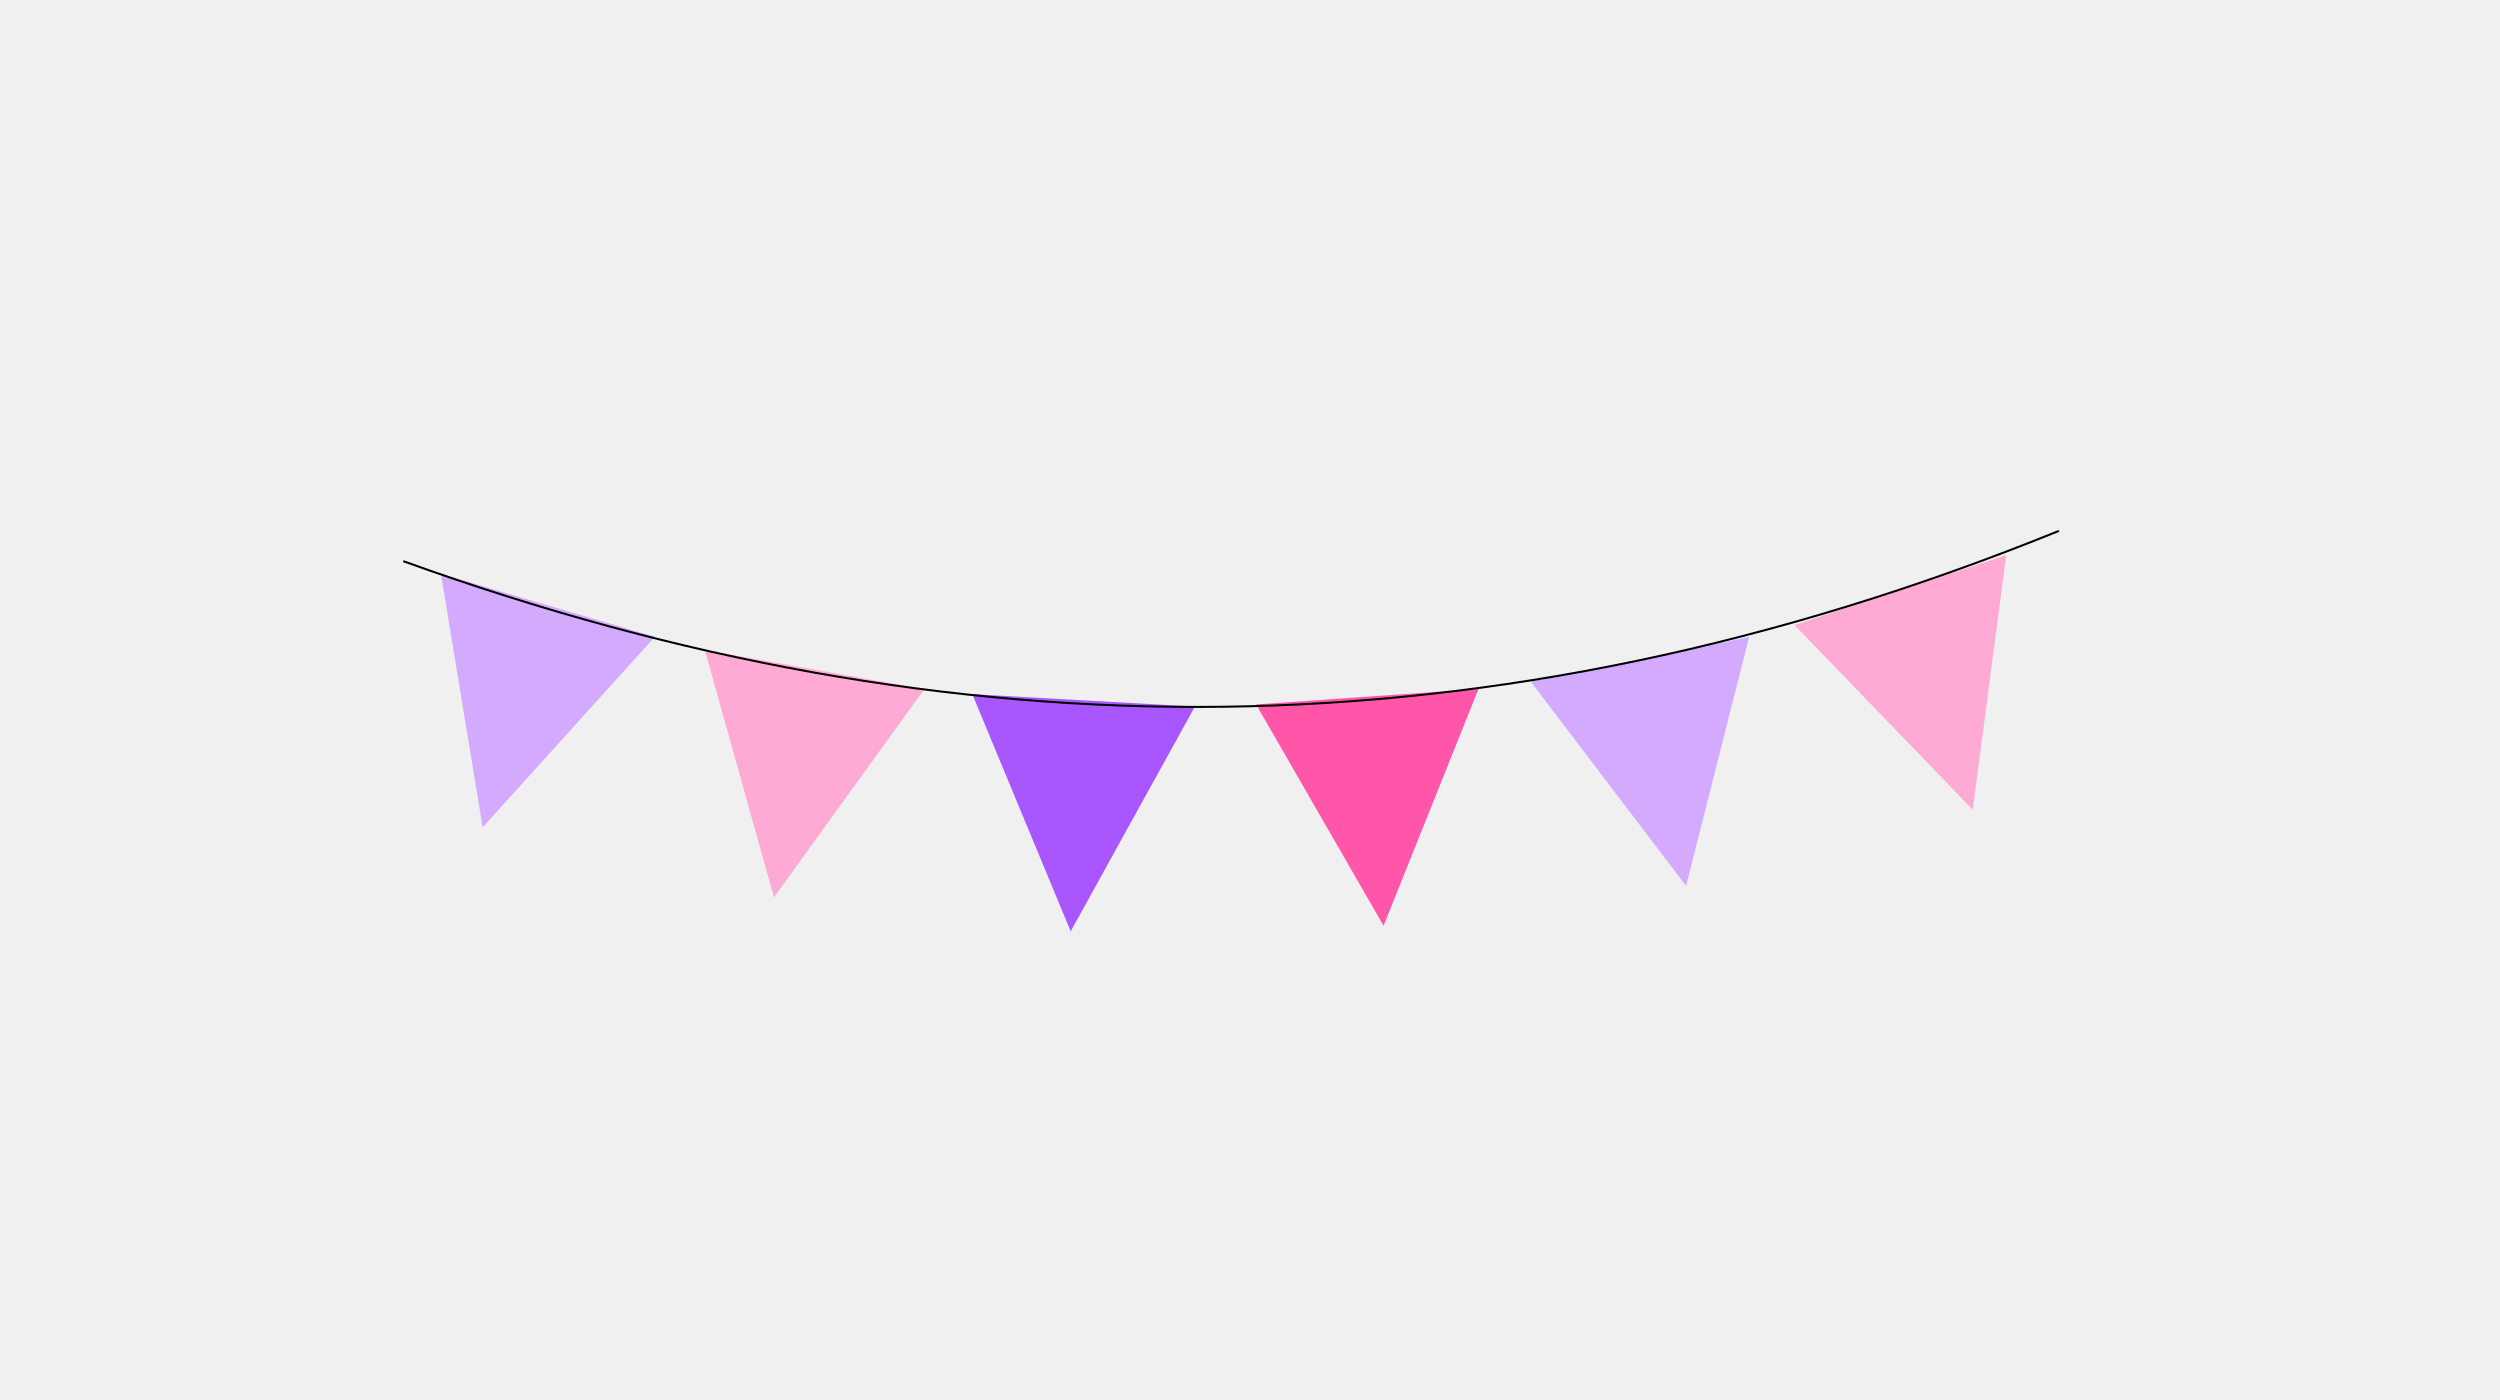
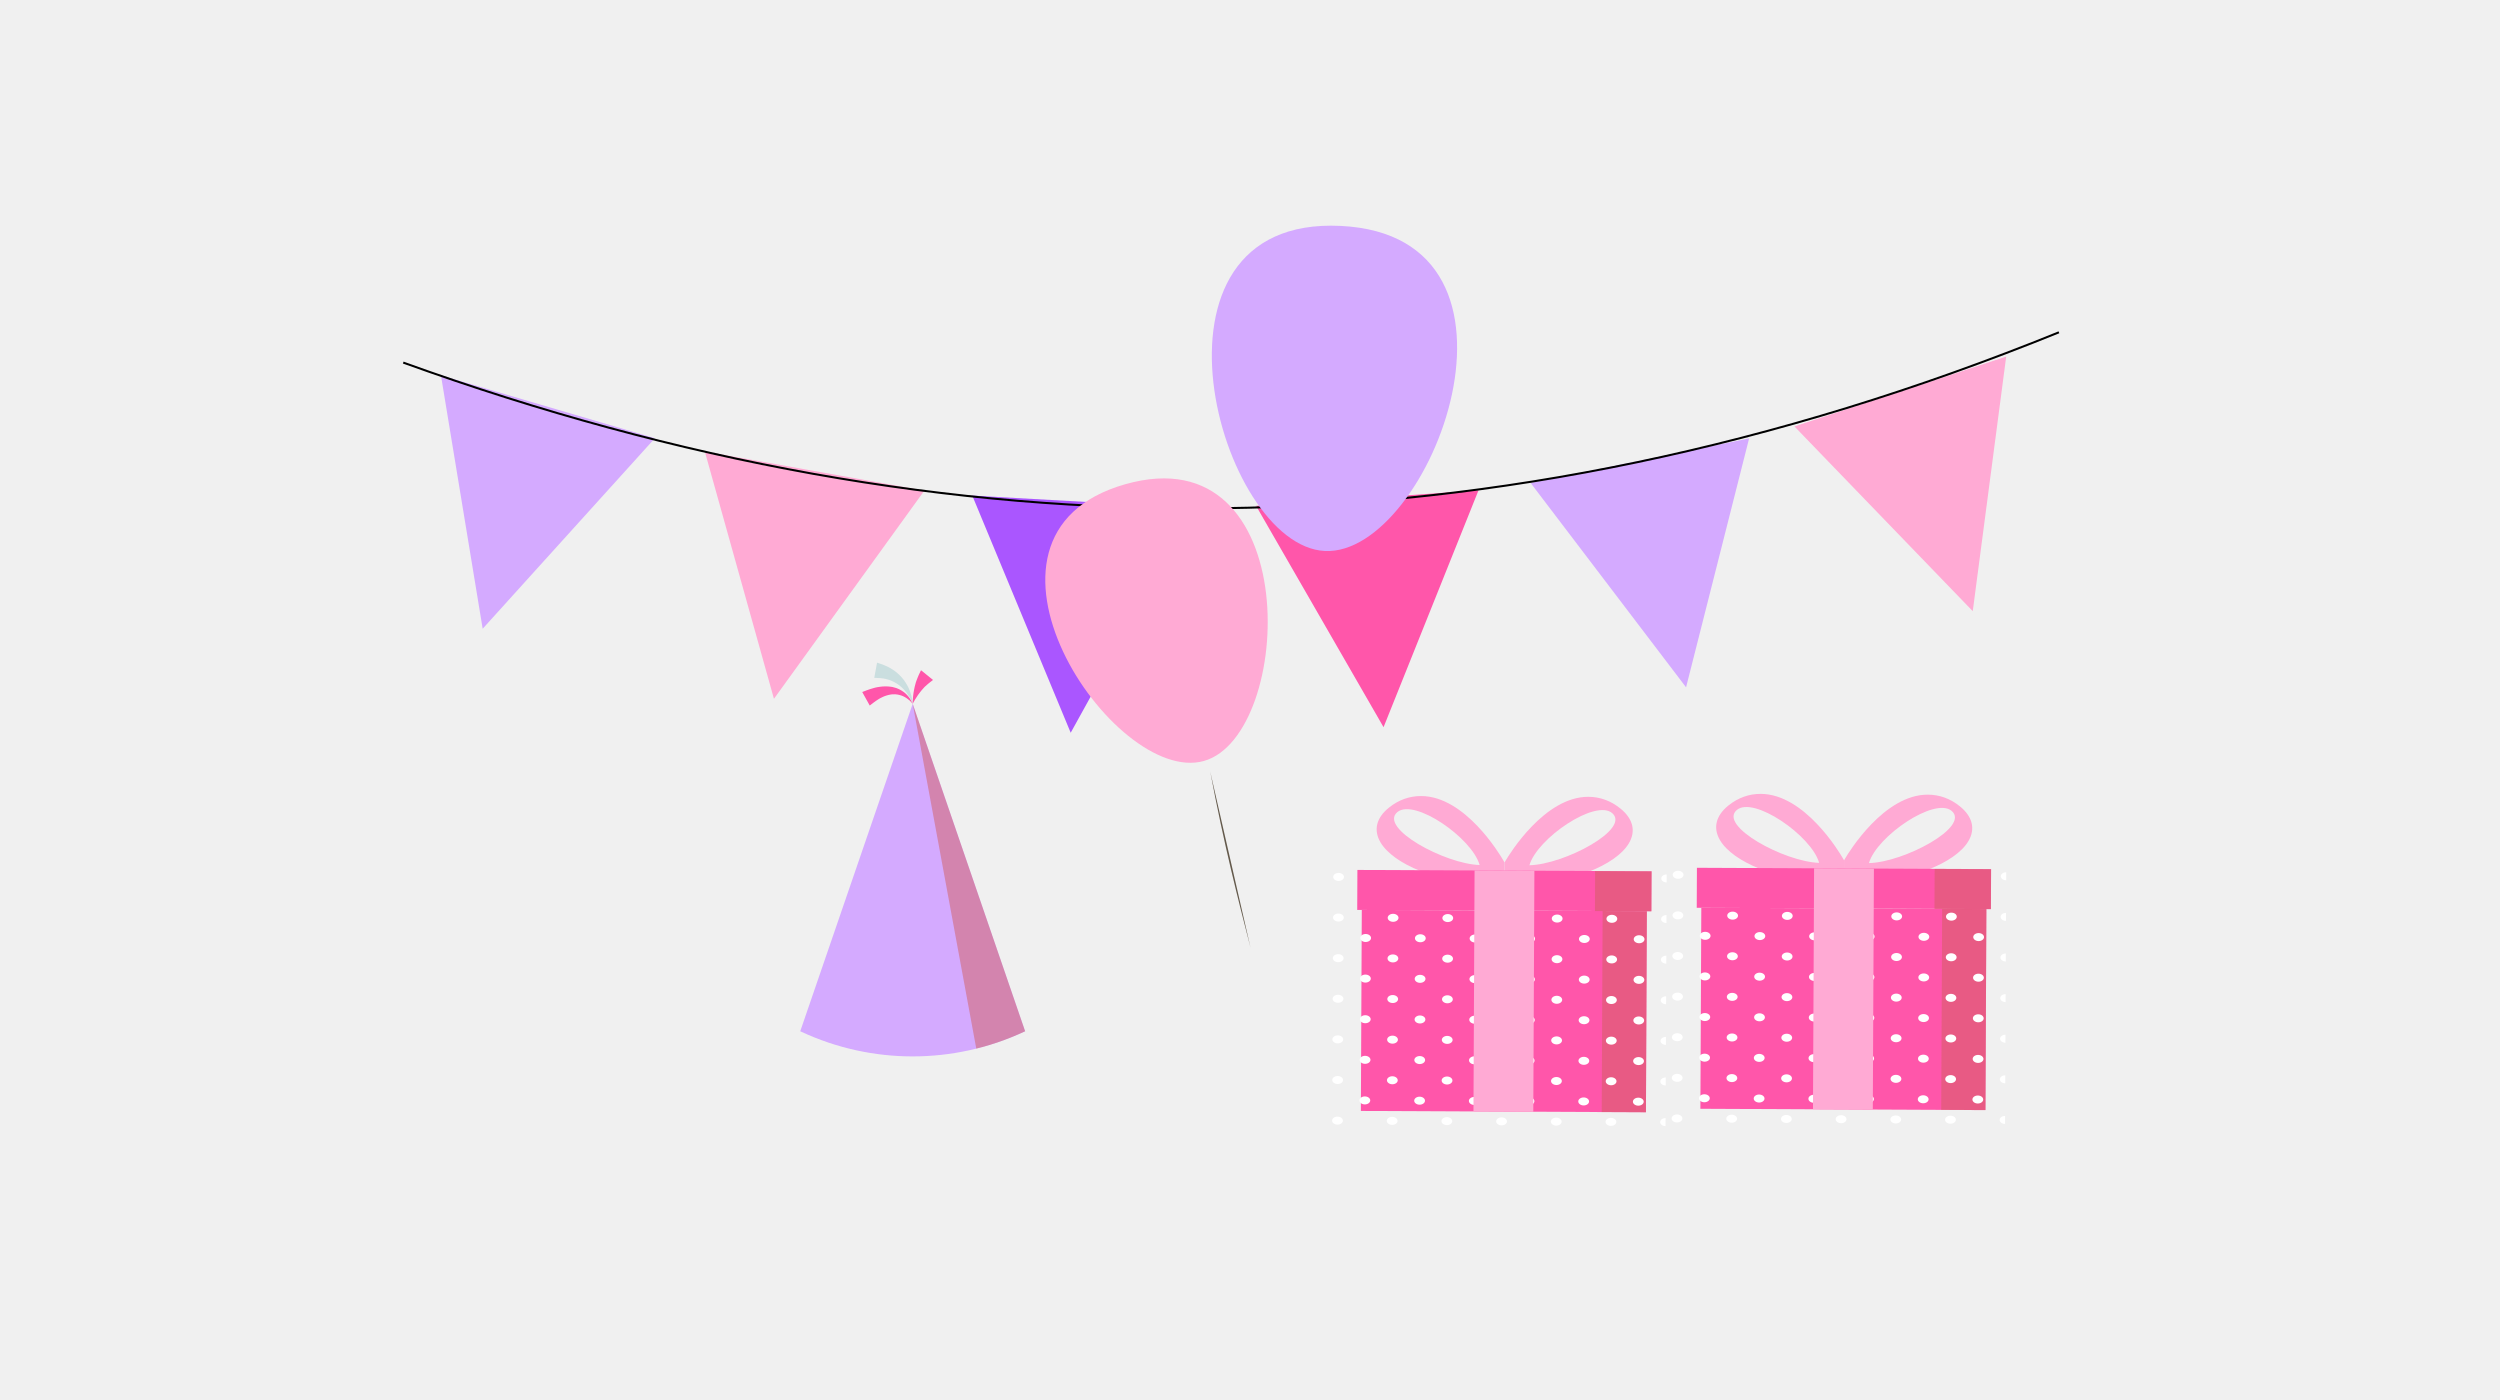
- <svg xmlns="http://www.w3.org/2000/svg" version="1.1" id="Layer_1" viewBox="0 0 768 430" enable-background="new 0 0 768 430" xml:space="preserve">
-   <g>
-     <path fill="#D4AAFF" d="M148.277,254.142l-12.82-77.834l65.725,19.32l-52.901,58.516l0,0L148.277,254.142z" />
+ <svg xmlns="http://www.w3.org/2000/svg" version="1.1" id="Layer_1" x="0px" y="0px" width="768px" height="430px" viewBox="0 0 768 430" enable-background="new 0 0 768 430" xml:space="preserve">
+   <g>
+     <path fill="#D4AAFF" d="M148.277,193.143l-12.82-77.834l65.725,19.32l-52.901,58.517l0,0L148.277,193.143z" />
  </g>
  <g transform="rotate(.74818 279.74 356.39)">
-     <path fill="#FFAAD4" d="M236.706,276.224l-22.229-75.688l67.589,11.15l-45.36,64.54L236.706,276.224z" />
-   </g>
-   <g>
-     <path fill="#AA56FF" d="M328.918,286.1l-30.237-72.858l68.396,3.819l-38.161,69.041L328.918,286.1z" />
-   </g>
-   <g>
-     <path fill="#FF56AA" d="M425.028,284.388L385.871,216.4l68.333-4.777l-29.177,72.77L425.028,284.388z" />
-   </g>
-   <g>
-     <path fill="#D4AAFF" d="M517.961,272.146l-47.756-62.785l67.124-13.683L517.961,272.146L517.961,272.146z" />
+     <path fill="#FFAAD4" d="M235.909,215.229l-22.229-75.688l67.589,11.15l-45.36,64.54L235.909,215.229z" />
+   </g>
+   <g>
+     <path fill="#AA56FF" d="M328.918,225.1l-30.237-72.857l68.396,3.818l-38.161,69.041L328.918,225.1z" />
+   </g>
+   <g>
+     <path fill="#FF56AA" d="M425.028,223.389L385.871,155.4l68.333-4.777l-29.177,72.77L425.028,223.389z" />
+   </g>
+   <g>
+     <path fill="#D4AAFF" d="M517.961,211.146l-47.756-62.786l67.124-13.683L517.961,211.146L517.961,211.146z" />
  </g>
  <g transform="rotate(-.40082 917.67 302.67)">
-     <path fill="#FFAAD4" d="M606.416,246.572l-54.385-57.138l65.205-21L606.416,246.572L606.416,246.572z" />
-   </g>
-   <path fill="none" stroke="#000000" stroke-width="0.629" d="M123.875,172.383c168.271,60.77,333.673,61.628,508.625-9.298" />
+     <path fill="#FFAAD4" d="M606.842,185.574l-54.385-57.138l65.205-21L606.842,185.574L606.842,185.574z" />
+   </g>
+   <path fill="none" stroke="#000000" stroke-width="0.629" d="M123.875,111.383c168.271,60.77,333.673,61.628,508.625-9.298" />
+   <path fill="#D4AAFF" d="M411.785,69.395c65.064,3.101,27.896,101.43-4.76,99.873C374.369,167.711,346.719,66.294,411.785,69.395z" />
+   <path fill="#63594B" d="M384.158,291.107c-3.812-14.783-8.132-31.537-12.391-54.121" />
+   <path fill="#FFAAD4" d="M345.642,148.766c55.374-15.786,52.022,77.074,24.229,84.997  C342.08,241.686,290.269,164.551,345.642,148.766z" />
+   <path fill="#D4AAFF" d="M314.919,316.804l-0.346,0.161c-21.683,10.085-46.711,10.085-68.393,0l-0.345-0.161l34.542-100.584" />
+   <path fill="none" d="M314.919,316.804l-0.346,0.161c-21.683,10.085-46.711,10.085-68.393,0l-0.345-0.161l34.542-100.584" />
+   <path opacity="0.5" fill="#D15E5E" d="M280.376,216.22l19.535,105.921c5-1.241,9.911-2.967,14.662-5.176l0.346-0.161" />
+   <path fill="#FF56AA" d="M264.875,212.587c0,0,0.241-0.093,0.664-0.254c0.21-0.08,0.467-0.179,0.761-0.291  c0.295-0.111,0.602-0.241,1.068-0.371c0.432-0.127,0.901-0.264,1.396-0.407c0.49-0.141,1.021-0.188,1.553-0.283  c0.523-0.11,1.109-0.103,1.68-0.122c0.564-0.047,1.166,0.062,1.739,0.121c0.287,0.017,0.574,0.108,0.856,0.18  c0.281,0.08,0.561,0.138,0.828,0.235c0.528,0.231,1.048,0.415,1.493,0.721c0.467,0.254,0.855,0.587,1.222,0.885  c0.18,0.153,0.333,0.328,0.49,0.481c0.159,0.152,0.299,0.311,0.421,0.474c0.262,0.308,0.467,0.613,0.642,0.884  c0.17,0.275,0.305,0.52,0.406,0.724c0.205,0.41,0.283,0.657,0.283,0.657s-0.146-0.215-0.452-0.541  c-0.151-0.163-0.345-0.354-0.573-0.557c-0.234-0.201-0.498-0.419-0.81-0.622c-0.147-0.11-0.31-0.211-0.488-0.302  c-0.176-0.092-0.345-0.2-0.535-0.284c-0.386-0.156-0.774-0.333-1.208-0.421c-0.412-0.14-0.873-0.149-1.307-0.21  c-0.222-0.014-0.453,0.012-0.674,0.014c-0.224,0.011-0.441-0.001-0.667,0.057c-0.447,0.096-0.876,0.126-1.301,0.301  c-0.422,0.147-0.827,0.248-1.212,0.466c-0.379,0.198-0.763,0.34-1.079,0.551c-0.312,0.202-0.608,0.394-0.88,0.569  c-0.252,0.144-0.547,0.382-0.797,0.572c-0.25,0.191-0.468,0.358-0.647,0.496c-0.359,0.274-0.564,0.433-0.564,0.433L264.875,212.587z  " />
+   <path fill="#CADEDF" d="M269.432,203.565c0,0,0.246,0.084,0.676,0.229c0.215,0.072,0.476,0.16,0.776,0.263  c0.268,0.075,0.728,0.286,1.146,0.463c0.423,0.197,0.916,0.37,1.334,0.649c0.433,0.271,0.904,0.51,1.342,0.845  c0.43,0.349,0.899,0.654,1.303,1.061c0.404,0.404,0.834,0.778,1.18,1.237l0.534,0.656c0.155,0.231,0.31,0.464,0.463,0.693  c0.319,0.444,0.544,0.938,0.792,1.384c0.211,0.469,0.422,0.912,0.574,1.351c0.158,0.437,0.295,0.847,0.392,1.235  c0.213,0.77,0.316,1.42,0.372,1.875c0.059,0.454,0.061,0.714,0.061,0.714s-0.076-0.248-0.258-0.661  c-0.178-0.412-0.456-0.992-0.858-1.636c-0.191-0.327-0.426-0.663-0.681-1.008c-0.249-0.348-0.552-0.686-0.85-1.031  c-0.333-0.321-0.636-0.679-1.015-0.969c-0.18-0.149-0.361-0.302-0.543-0.453l-0.587-0.397c-0.373-0.282-0.81-0.471-1.202-0.688  c-0.392-0.22-0.834-0.338-1.217-0.504c-0.393-0.151-0.81-0.217-1.174-0.323c-0.372-0.121-0.708-0.11-1.012-0.161  c-0.15-0.02-0.294-0.038-0.432-0.057c-0.071-0.009-0.125-0.021-0.204-0.026c-0.084-0.002-0.166-0.006-0.245-0.009  c-0.316-0.012-0.592-0.022-0.819-0.031c-0.454-0.018-0.713-0.026-0.713-0.026L269.432,203.565z" />
+   <path fill="#FF56AA" d="M286.625,208.882c0,0-0.506,0.391-1.265,0.979c-0.211,0.154-0.346,0.288-0.516,0.441  c-0.172,0.154-0.354,0.317-0.542,0.486c-0.097,0.088-0.195,0.178-0.295,0.269c-0.095,0.106-0.191,0.215-0.289,0.324  c-0.197,0.222-0.397,0.447-0.597,0.673c-0.211,0.224-0.377,0.477-0.565,0.714c-0.183,0.244-0.363,0.484-0.537,0.718  c-0.314,0.483-0.642,0.936-0.871,1.346c-0.246,0.404-0.442,0.75-0.569,0.997c-0.134,0.246-0.201,0.392-0.201,0.392  s-0.006-0.16,0.003-0.441c0.002-0.281,0.021-0.685,0.058-1.17c0.021-0.491,0.111-1.048,0.178-1.668  c0.053-0.305,0.109-0.62,0.165-0.94c0.064-0.32,0.105-0.658,0.2-0.979c0.086-0.327,0.171-0.655,0.255-0.978  c0.044-0.164,0.087-0.326,0.13-0.486c0.06-0.163,0.119-0.325,0.178-0.483c0.125-0.324,0.245-0.638,0.36-0.935  c0.118-0.298,0.238-0.604,0.339-0.799c0.412-0.868,0.688-1.447,0.688-1.447L286.625,208.882z" />
+   <g>
+     <g>
+       <path fill="#FFAAD4" d="M455.541,271.277L455.541,271.277c-13.357-0.061-27.479-5.689-31.478-12.545    c-2.193-3.761-1.246-7.548,2.672-10.669c2.952-2.351,6.279-3.537,9.883-3.52c13.445,0.061,24.1,17.852,25.271,19.88l0.304,0.528    l-0.026,5.984l-3.349,0.235C457.755,271.248,456.651,271.282,455.541,271.277z M429.254,249.489    c-5.757,4.846,14.557,15.915,25.29,16.245C452.21,257.421,434.445,245.12,429.254,249.489z" />
+     </g>
+     <g>
+       <path fill="#FFAAD4" d="M465.512,271.203l-3.346-0.267l0.026-5.984l0.309-0.525c1.189-2.018,12.007-19.71,25.453-19.647    c3.604,0.016,6.918,1.231,9.851,3.609c3.888,3.157,4.801,6.954,2.575,10.692c-4.062,6.82-18.235,12.318-31.595,12.258l0,0    C467.675,271.332,466.573,271.287,465.512,271.203z M469.836,265.805c10.734-0.232,31.147-11.114,25.436-16.013    C490.123,245.376,472.244,257.513,469.836,265.805z" />
+     </g>
+   </g>
+   <rect x="418.198" y="279.72" transform="matrix(1 0.0046 -0.0046 1 1.4319 -2.1192)" fill="#FF56AA" width="87.574" height="61.758" />
+   <rect x="492.179" y="279.89" transform="matrix(1 0.0046 -0.0046 1 1.4343 -2.2912)" opacity="0.5" fill="#D15E5E" width="13.592" height="61.757" />
+   <ellipse transform="matrix(0.0052 -1 1 0.0052 224.9224 778.1966)" fill="#FFFFFF" cx="503.573" cy="276.055" rx="1.23" ry="1.658" />
+   <path fill="#FFFFFF" d="M512.006,268.626c-0.915-0.003-1.659,0.544-1.662,1.223c-0.003,0.68,0.737,1.234,1.652,1.237" />
+   <ellipse transform="matrix(0.0044 -1 1 0.0044 212.7874 790.7802)" fill="#FFFFFF" cx="503.514" cy="288.531" rx="1.23" ry="1.655" />
+   <path fill="#FFFFFF" d="M511.949,281.102c-0.915-0.005-1.658,0.544-1.661,1.224c-0.003,0.678,0.734,1.231,1.649,1.236" />
+   <ellipse transform="matrix(0.0044 -1 1 0.0044 200.2563 803.1466)" fill="#FFFFFF" cx="503.458" cy="301.007" rx="1.231" ry="1.658" />
+   <path fill="#FFFFFF" d="M511.894,293.577c-0.915-0.005-1.66,0.544-1.663,1.224s0.735,1.231,1.65,1.236" />
+   <ellipse transform="matrix(0.0052 -1 1 0.0052 187.3252 815.2583)" fill="#FFFFFF" cx="503.401" cy="313.482" rx="1.23" ry="1.657" />
+   <path fill="#FFFFFF" d="M511.834,306.054c-0.915-0.004-1.658,0.543-1.66,1.223c-0.005,0.678,0.736,1.232,1.649,1.236" />
+   <ellipse transform="matrix(0.0044 -1 1 0.0044 175.1899 827.8716)" fill="#FFFFFF" cx="503.342" cy="325.958" rx="1.23" ry="1.655" />
+   <path fill="#FFFFFF" d="M511.776,318.528c-0.913-0.004-1.657,0.544-1.661,1.222c-0.002,0.68,0.737,1.234,1.652,1.239" />
+   <path fill="#FFFFFF" d="M511.664,343.479c-0.915-0.003-1.66,0.544-1.661,1.224c-0.005,0.68,0.734,1.233,1.648,1.236" />
+   <ellipse fill="#FFFFFF" cx="503.286" cy="338.434" rx="1.657" ry="1.23" />
+   <path fill="#FFFFFF" d="M511.721,331.003c-0.915-0.003-1.659,0.545-1.662,1.223c-0.003,0.68,0.736,1.234,1.649,1.239" />
+   <ellipse transform="matrix(0.0052 -1 1 0.0052 208.2836 761.3193)" fill="#FFFFFF" cx="486.771" cy="275.979" rx="1.23" ry="1.656" />
+   <ellipse fill="#FFFFFF" cx="495.2" cy="269.78" rx="1.657" ry="1.23" />
+   <ellipse fill="#FFFFFF" cx="486.713" cy="288.455" rx="1.656" ry="1.23" />
+   <ellipse transform="matrix(0.0052 -1 1 0.0052 210.3352 775.9342)" fill="#FFFFFF" cx="495.142" cy="282.255" rx="1.23" ry="1.657" />
+   <ellipse transform="matrix(0.0044 -1 1 0.0044 183.6043 786.2682)" fill="#FFFFFF" cx="486.657" cy="300.93" rx="1.23" ry="1.658" />
+   <ellipse transform="matrix(0.0048 -1 1 0.0048 197.9998 788.4072)" fill="#FFFFFF" cx="495.086" cy="294.731" rx="1.23" ry="1.657" />
+   <ellipse transform="matrix(0.0048 -1 1 0.0048 170.8793 798.5068)" fill="#FFFFFF" cx="486.6" cy="313.406" rx="1.23" ry="1.657" />
+   <ellipse fill="#FFFFFF" cx="495.028" cy="307.206" rx="1.655" ry="1.23" />
+   <ellipse transform="matrix(0.0044 -1 1 0.0044 158.5386 810.9951)" fill="#FFFFFF" cx="486.542" cy="325.881" rx="1.23" ry="1.655" />
+   <ellipse transform="matrix(0.0044 -1 1 0.0044 173.129 813.2515)" fill="#FFFFFF" cx="494.971" cy="319.682" rx="1.229" ry="1.658" />
+   <ellipse transform="matrix(0.0052 -1 1 0.0052 147.6754 837.7041)" fill="#FFFFFF" cx="494.857" cy="344.632" rx="1.23" ry="1.656" />
+   <ellipse transform="matrix(0.0044 -1 1 0.0044 146.0064 823.3585)" fill="#FFFFFF" cx="486.485" cy="338.356" rx="1.23" ry="1.658" />
+   <ellipse transform="matrix(0.0044 -1 1 0.0044 160.5988 825.6151)" fill="#FFFFFF" cx="494.914" cy="332.157" rx="1.23" ry="1.656" />
+   <ellipse transform="matrix(0.0048 -1 1 0.0048 191.8331 744.551)" fill="#FFFFFF" cx="469.97" cy="275.901" rx="1.23" ry="1.657" />
+   <ellipse fill="#FFFFFF" cx="478.398" cy="269.703" rx="1.657" ry="1.229" />
+   <ellipse fill="#FFFFFF" cx="469.912" cy="288.378" rx="1.655" ry="1.23" />
+   <ellipse transform="matrix(0.0048 -1 1 0.0048 193.8881 759.1684)" fill="#FFFFFF" cx="478.341" cy="282.177" rx="1.23" ry="1.657" />
+   <ellipse fill="#FFFFFF" cx="469.856" cy="300.853" rx="1.657" ry="1.229" />
+   <ellipse transform="matrix(0.0052 -1 1 0.0052 181.1674 771.4105)" fill="#FFFFFF" cx="478.285" cy="294.653" rx="1.23" ry="1.657" />
+   <ellipse transform="matrix(0.0052 -1 1 0.0052 154.0475 781.5024)" fill="#FFFFFF" cx="469.798" cy="313.329" rx="1.229" ry="1.657" />
+   <ellipse transform="matrix(0.0044 -1 1 0.0044 169.011 784.0088)" fill="#FFFFFF" cx="478.226" cy="307.129" rx="1.23" ry="1.655" />
+   <ellipse transform="matrix(0.0044 -1 1 0.0044 141.8871 794.1157)" fill="#FFFFFF" cx="469.74" cy="325.804" rx="1.23" ry="1.655" />
+   <ellipse transform="matrix(0.0044 -1 1 0.0044 156.4804 796.3752)" fill="#FFFFFF" cx="478.17" cy="319.605" rx="1.23" ry="1.658" />
+   <ellipse transform="matrix(0.0048 -1 1 0.0048 131.2261 820.965)" fill="#FFFFFF" cx="478.056" cy="344.556" rx="1.23" ry="1.655" />
+   <ellipse transform="matrix(0.0044 -1 1 0.0044 129.3565 806.4822)" fill="#FFFFFF" cx="469.684" cy="338.28" rx="1.23" ry="1.657" />
+   <ellipse transform="matrix(0.0048 -1 1 0.0048 143.7589 808.6064)" fill="#FFFFFF" cx="478.113" cy="332.081" rx="1.23" ry="1.657" />
+   <ellipse transform="matrix(0.0052 -1 1 0.0052 175.0087 727.5637)" fill="#FFFFFF" cx="453.168" cy="275.825" rx="1.23" ry="1.656" />
+   <ellipse transform="matrix(0.0044 -1 1 0.0044 189.9595 730.0419)" fill="#FFFFFF" cx="461.598" cy="269.625" rx="1.23" ry="1.658" />
+   <ellipse transform="matrix(0.0044 -1 1 0.0044 162.8356 740.1488)" fill="#FFFFFF" cx="453.112" cy="288.3" rx="1.23" ry="1.657" />
+   <ellipse transform="matrix(0.0044 -1 1 0.0044 177.4267 742.4053)" fill="#FFFFFF" cx="461.541" cy="282.101" rx="1.23" ry="1.657" />
+   <ellipse transform="matrix(0.0044 -1 1 0.0044 150.3031 752.5133)" fill="#FFFFFF" cx="453.054" cy="300.776" rx="1.23" ry="1.657" />
+   <ellipse transform="matrix(0.0048 -1 1 0.0048 164.7117 754.6516)" fill="#FFFFFF" cx="461.483" cy="294.577" rx="1.23" ry="1.657" />
+   <ellipse transform="matrix(0.0048 -1 1 0.0048 137.5912 764.7512)" fill="#FFFFFF" cx="452.997" cy="313.251" rx="1.23" ry="1.657" />
+   <ellipse transform="matrix(0.0044 -1 1 0.0044 152.363 767.1323)" fill="#FFFFFF" cx="461.426" cy="307.051" rx="1.23" ry="1.656" />
+   <ellipse fill="#FFFFFF" cx="452.939" cy="325.727" rx="1.655" ry="1.23" />
+   <ellipse transform="matrix(0.0044 -1 1 0.0044 139.8307 779.4979)" fill="#FFFFFF" cx="461.369" cy="319.528" rx="1.231" ry="1.656" />
+   <ellipse transform="matrix(0.0056 -1 1 0.0056 114.2187 803.8113)" fill="#FFFFFF" cx="461.255" cy="344.478" rx="1.23" ry="1.656" />
+   <ellipse transform="matrix(0.0044 -1 1 0.0044 112.705 789.6027)" fill="#FFFFFF" cx="452.882" cy="338.202" rx="1.23" ry="1.656" />
+   <ellipse transform="matrix(0.0044 -1 1 0.0044 127.2979 791.8615)" fill="#FFFFFF" cx="461.311" cy="332.003" rx="1.231" ry="1.656" />
+   <ellipse transform="matrix(0.0052 -1 1 0.0052 158.3701 710.6852)" fill="#FFFFFF" cx="436.368" cy="275.748" rx="1.229" ry="1.656" />
+   <ellipse transform="matrix(0.0044 -1 1 0.0044 173.3073 713.1644)" fill="#FFFFFF" cx="444.796" cy="269.549" rx="1.23" ry="1.658" />
+   <ellipse transform="matrix(0.0044 -1 1 0.0044 146.1834 723.2714)" fill="#FFFFFF" cx="436.31" cy="288.224" rx="1.23" ry="1.656" />
+   <ellipse transform="matrix(0.0044 -1 1 0.0044 160.7742 725.5269)" fill="#FFFFFF" cx="444.739" cy="282.024" rx="1.23" ry="1.656" />
+   <ellipse fill="#FFFFFF" cx="436.253" cy="300.7" rx="1.657" ry="1.23" />
+   <ellipse transform="matrix(0.0052 -1 1 0.0052 147.893 737.656)" fill="#FFFFFF" cx="444.682" cy="294.499" rx="1.23" ry="1.657" />
+   <ellipse transform="matrix(0.0052 -1 1 0.0052 120.7759 747.7483)" fill="#FFFFFF" cx="436.196" cy="313.174" rx="1.23" ry="1.657" />
+   <ellipse transform="matrix(0.0044 -1 1 0.0044 135.7117 750.2559)" fill="#FFFFFF" cx="444.625" cy="306.975" rx="1.23" ry="1.657" />
+   <ellipse fill="#FFFFFF" cx="436.138" cy="325.649" rx="1.656" ry="1.23" />
+   <ellipse transform="matrix(0.0044 -1 1 0.0044 123.1789 762.6193)" fill="#FFFFFF" cx="444.568" cy="319.451" rx="1.23" ry="1.657" />
+   <ellipse transform="matrix(0.0044 -1 1 0.0044 98.1142 787.3473)" fill="#FFFFFF" cx="444.454" cy="344.402" rx="1.23" ry="1.656" />
+   <ellipse transform="matrix(0.0044 -1 1 0.0044 96.055 772.7263)" fill="#FFFFFF" cx="436.082" cy="338.125" rx="1.23" ry="1.657" />
+   <ellipse transform="matrix(0.0048 -1 1 0.0048 110.4707 774.8507)" fill="#FFFFFF" cx="444.511" cy="331.926" rx="1.23" ry="1.657" />
+   <ellipse transform="matrix(0.0044 -1 1 0.0044 142.0669 694.0295)" fill="#FFFFFF" cx="419.567" cy="275.67" rx="1.23" ry="1.657" />
+   <ellipse transform="matrix(0.0044 -1 1 0.0044 156.658 696.286)" fill="#FFFFFF" cx="427.996" cy="269.471" rx="1.23" ry="1.658" />
+   <ellipse transform="matrix(0.0048 -1 1 0.0048 139.8435 679.3014)" fill="#FFFFFF" cx="411.194" cy="269.395" rx="1.23" ry="1.656" />
+   <ellipse transform="matrix(0.0044 -1 1 0.0044 129.5341 706.393)" fill="#FFFFFF" cx="419.509" cy="288.146" rx="1.23" ry="1.655" />
+   <ellipse transform="matrix(0.0052 -1 1 0.0052 143.7874 708.425)" fill="#FFFFFF" cx="427.939" cy="281.947" rx="1.23" ry="1.658" />
+   <ellipse transform="matrix(0.0052 -1 1 0.0052 127.1482 691.5466)" fill="#FFFFFF" cx="411.137" cy="281.87" rx="1.23" ry="1.657" />
+   <ellipse fill="#FFFFFF" cx="419.452" cy="300.622" rx="1.657" ry="1.23" />
+   <ellipse transform="matrix(0.0052 -1 1 0.0052 131.2544 720.7775)" fill="#FFFFFF" cx="427.881" cy="294.422" rx="1.23" ry="1.656" />
+   <ellipse transform="matrix(0.0052 -1 1 0.0052 114.6165 703.8992)" fill="#FFFFFF" cx="411.08" cy="294.345" rx="1.23" ry="1.656" />
+   <ellipse transform="matrix(0.0052 -1 1 0.0052 104.1376 730.8708)" fill="#FFFFFF" cx="419.395" cy="313.097" rx="1.23" ry="1.656" />
+   <ellipse transform="matrix(0.0044 -1 1 0.0044 119.059 733.3763)" fill="#FFFFFF" cx="427.824" cy="306.898" rx="1.229" ry="1.656" />
+   <ellipse transform="matrix(0.0044 -1 1 0.0044 102.4102 716.5)" fill="#FFFFFF" cx="411.023" cy="306.821" rx="1.23" ry="1.657" />
+   <ellipse transform="matrix(0.0044 -1 1 0.0044 91.9366 743.4844)" fill="#FFFFFF" cx="419.337" cy="325.573" rx="1.23" ry="1.656" />
+   <ellipse transform="matrix(0.0044 -1 1 0.0044 106.5267 745.7419)" fill="#FFFFFF" cx="427.766" cy="319.375" rx="1.23" ry="1.656" />
+   <ellipse fill="#FFFFFF" cx="410.966" cy="319.296" rx="1.657" ry="1.23" />
+   <ellipse transform="matrix(0.0048 -1 1 0.0048 81.2937 770.3315)" fill="#FFFFFF" cx="427.653" cy="344.325" rx="1.229" ry="1.657" />
+   <ellipse transform="matrix(0.0052 -1 1 0.0052 64.4888 753.3176)" fill="#FFFFFF" cx="410.852" cy="344.248" rx="1.23" ry="1.657" />
+   <ellipse fill="#FFFFFF" cx="419.281" cy="338.048" rx="1.657" ry="1.229" />
+   <ellipse transform="matrix(0.0052 -1 1 0.0052 93.6557 757.839)" fill="#FFFFFF" cx="427.709" cy="331.849" rx="1.229" ry="1.657" />
+   <ellipse transform="matrix(0.0048 -1 1 0.0048 77.1828 741.0962)" fill="#FFFFFF" cx="410.908" cy="331.772" rx="1.23" ry="1.655" />
+   <rect x="418.198" y="279.72" transform="matrix(1 0.0046 -0.0046 1 1.4319 -2.1192)" fill="none" width="87.574" height="61.758" />
+   <rect x="416.969" y="267.436" transform="matrix(1 0.0046 -0.0046 1 1.2554 -2.1096)" fill="#FF56AA" width="90.37" height="12.283" />
+   <rect x="490.002" y="267.603" transform="matrix(1 0.0045 -0.0045 1 1.2231 -2.2165)" opacity="0.5" fill="#D15E5E" width="17.336" height="12.284" />
+   <rect x="452.822" y="267.436" transform="matrix(1 0.0046 -0.0046 1 1.396 -2.1079)" fill="#FFAAD4" width="18.38" height="74.042" />
+   <g>
+     <g>
+       <path fill="#FFAAD4" d="M559.84,270.613L559.84,270.613c-13.357-0.061-27.479-5.689-31.478-12.545    c-2.193-3.761-1.246-7.548,2.672-10.669c2.952-2.351,6.279-3.537,9.883-3.52c13.445,0.061,24.1,17.852,25.271,19.88l0.304,0.528    l-0.026,5.984l-3.349,0.235C562.054,270.584,560.95,270.618,559.84,270.613z M533.553,248.825    c-5.757,4.846,14.557,15.915,25.29,16.245C556.509,256.757,538.744,244.456,533.553,248.825z" />
+     </g>
+     <g>
+       <path fill="#FFAAD4" d="M569.811,270.539l-3.346-0.267l0.026-5.984l0.309-0.525c1.189-2.018,12.007-19.71,25.453-19.647    c3.604,0.016,6.918,1.231,9.851,3.609c3.888,3.157,4.801,6.954,2.575,10.692c-4.062,6.82-18.235,12.318-31.595,12.258l0,0    C571.974,270.668,570.872,270.623,569.811,270.539z M574.135,265.141c10.734-0.232,31.147-11.114,25.436-16.013    C594.422,244.712,576.543,256.849,574.135,265.141z" />
+     </g>
+   </g>
+   <rect x="522.497" y="279.056" transform="matrix(1 0.0046 -0.0046 1 1.4299 -2.5984)" fill="#FF56AA" width="87.574" height="61.758" />
+   <rect x="596.477" y="279.226" transform="matrix(1 0.0046 -0.0046 1 1.4323 -2.7708)" opacity="0.5" fill="#D15E5E" width="13.592" height="61.757" />
+   <ellipse transform="matrix(0.0052 -1 1 0.0052 329.3471 881.8334)" fill="#FFFFFF" cx="607.872" cy="275.391" rx="1.23" ry="1.658" />
+   <path fill="#FFFFFF" d="M616.305,267.962c-0.915-0.003-1.659,0.544-1.662,1.223c-0.003,0.68,0.737,1.234,1.652,1.237" />
+   <ellipse transform="matrix(0.0044 -1 1 0.0044 317.2948 894.4168)" fill="#FFFFFF" cx="607.813" cy="287.867" rx="1.23" ry="1.655" />
+   <path fill="#FFFFFF" d="M616.248,280.438c-0.915-0.005-1.658,0.544-1.661,1.224c-0.003,0.678,0.734,1.231,1.649,1.236" />
+   <ellipse transform="matrix(0.0044 -1 1 0.0044 304.7641 906.7833)" fill="#FFFFFF" cx="607.756" cy="300.343" rx="1.231" ry="1.658" />
+   <path fill="#FFFFFF" d="M616.192,292.913c-0.915-0.005-1.66,0.544-1.663,1.224s0.735,1.231,1.65,1.236" />
+   <ellipse transform="matrix(0.0052 -1 1 0.0052 291.7498 918.8951)" fill="#FFFFFF" cx="607.7" cy="312.818" rx="1.23" ry="1.657" />
+   <path fill="#FFFFFF" d="M616.133,305.39c-0.915-0.004-1.658,0.543-1.66,1.223c-0.005,0.678,0.736,1.232,1.649,1.236" />
+   <ellipse transform="matrix(0.0044 -1 1 0.0044 279.6973 931.5083)" fill="#FFFFFF" cx="607.641" cy="325.293" rx="1.23" ry="1.655" />
+   <path fill="#FFFFFF" d="M616.075,317.864c-0.913-0.004-1.657,0.544-1.661,1.222c-0.002,0.68,0.737,1.234,1.652,1.239" />
+   <path fill="#FFFFFF" d="M615.963,342.814c-0.915-0.003-1.66,0.544-1.661,1.224c-0.005,0.68,0.734,1.233,1.648,1.236" />
+   <ellipse fill="#FFFFFF" cx="607.584" cy="337.77" rx="1.657" ry="1.23" />
+   <path fill="#FFFFFF" d="M616.02,330.339c-0.915-0.003-1.659,0.545-1.662,1.223c-0.003,0.68,0.736,1.234,1.649,1.239" />
+   <ellipse transform="matrix(0.0052 -1 1 0.0052 312.7082 864.9561)" fill="#FFFFFF" cx="591.07" cy="275.315" rx="1.23" ry="1.656" />
+   <ellipse fill="#FFFFFF" cx="599.499" cy="269.116" rx="1.657" ry="1.23" />
+   <ellipse fill="#FFFFFF" cx="591.012" cy="287.791" rx="1.656" ry="1.23" />
+   <ellipse transform="matrix(0.0052 -1 1 0.0052 314.7598 879.571)" fill="#FFFFFF" cx="599.441" cy="281.591" rx="1.23" ry="1.657" />
+   <ellipse transform="matrix(0.0044 -1 1 0.0044 288.1117 889.9048)" fill="#FFFFFF" cx="590.956" cy="300.266" rx="1.23" ry="1.658" />
+   <ellipse transform="matrix(0.0048 -1 1 0.0048 302.4659 892.044)" fill="#FFFFFF" cx="599.385" cy="294.067" rx="1.23" ry="1.657" />
+   <ellipse transform="matrix(0.0048 -1 1 0.0048 275.3454 902.1436)" fill="#FFFFFF" cx="590.898" cy="312.742" rx="1.23" ry="1.657" />
+   <ellipse fill="#FFFFFF" cx="599.327" cy="306.542" rx="1.655" ry="1.23" />
+   <ellipse transform="matrix(0.0044 -1 1 0.0044 263.0461 914.6318)" fill="#FFFFFF" cx="590.84" cy="325.217" rx="1.23" ry="1.655" />
+   <ellipse transform="matrix(0.0044 -1 1 0.0044 277.636 916.8881)" fill="#FFFFFF" cx="599.27" cy="319.018" rx="1.229" ry="1.658" />
+   <ellipse transform="matrix(0.0052 -1 1 0.0052 252.1 941.3409)" fill="#FFFFFF" cx="599.156" cy="343.968" rx="1.23" ry="1.656" />
+   <ellipse transform="matrix(0.0044 -1 1 0.0044 250.5137 926.9952)" fill="#FFFFFF" cx="590.784" cy="337.692" rx="1.23" ry="1.658" />
+   <ellipse transform="matrix(0.0044 -1 1 0.0044 265.1063 929.2518)" fill="#FFFFFF" cx="599.212" cy="331.493" rx="1.23" ry="1.656" />
+   <ellipse transform="matrix(0.0048 -1 1 0.0048 296.2992 848.1877)" fill="#FFFFFF" cx="574.269" cy="275.237" rx="1.23" ry="1.657" />
+   <ellipse fill="#FFFFFF" cx="582.697" cy="269.039" rx="1.657" ry="1.229" />
+   <ellipse fill="#FFFFFF" cx="574.211" cy="287.714" rx="1.655" ry="1.23" />
+   <ellipse transform="matrix(0.0048 -1 1 0.0048 298.3541 862.8052)" fill="#FFFFFF" cx="582.64" cy="281.513" rx="1.23" ry="1.657" />
+   <ellipse fill="#FFFFFF" cx="574.155" cy="300.189" rx="1.657" ry="1.229" />
+   <ellipse transform="matrix(0.0052 -1 1 0.0052 285.5921 875.0473)" fill="#FFFFFF" cx="582.583" cy="293.989" rx="1.23" ry="1.657" />
+   <ellipse transform="matrix(0.0052 -1 1 0.0052 258.4717 885.1392)" fill="#FFFFFF" cx="574.097" cy="312.665" rx="1.229" ry="1.657" />
+   <ellipse transform="matrix(0.0044 -1 1 0.0044 273.5182 887.6454)" fill="#FFFFFF" cx="582.525" cy="306.465" rx="1.23" ry="1.655" />
+   <ellipse transform="matrix(0.0044 -1 1 0.0044 246.3943 897.7524)" fill="#FFFFFF" cx="574.039" cy="325.14" rx="1.23" ry="1.655" />
+   <ellipse transform="matrix(0.0044 -1 1 0.0044 260.9878 900.0118)" fill="#FFFFFF" cx="582.469" cy="318.941" rx="1.23" ry="1.658" />
+   <ellipse transform="matrix(0.0048 -1 1 0.0048 235.6921 924.6017)" fill="#FFFFFF" cx="582.354" cy="343.892" rx="1.23" ry="1.655" />
+   <ellipse transform="matrix(0.0044 -1 1 0.0044 233.864 910.1188)" fill="#FFFFFF" cx="573.983" cy="337.616" rx="1.23" ry="1.657" />
+   <ellipse transform="matrix(0.0048 -1 1 0.0048 248.2249 912.2432)" fill="#FFFFFF" cx="582.412" cy="331.417" rx="1.23" ry="1.657" />
+   <ellipse transform="matrix(0.0052 -1 1 0.0052 279.4333 831.2005)" fill="#FFFFFF" cx="557.467" cy="275.161" rx="1.23" ry="1.656" />
+   <ellipse transform="matrix(0.0044 -1 1 0.0044 294.4669 833.6785)" fill="#FFFFFF" cx="565.897" cy="268.961" rx="1.23" ry="1.658" />
+   <ellipse transform="matrix(0.0044 -1 1 0.0044 267.343 843.7855)" fill="#FFFFFF" cx="557.411" cy="287.636" rx="1.23" ry="1.657" />
+   <ellipse transform="matrix(0.0044 -1 1 0.0044 281.9341 846.042)" fill="#FFFFFF" cx="565.839" cy="281.437" rx="1.23" ry="1.657" />
+   <ellipse transform="matrix(0.0044 -1 1 0.0044 254.8107 856.15)" fill="#FFFFFF" cx="557.353" cy="300.112" rx="1.23" ry="1.657" />
+   <ellipse transform="matrix(0.0048 -1 1 0.0048 269.1777 858.2883)" fill="#FFFFFF" cx="565.782" cy="293.913" rx="1.23" ry="1.657" />
+   <ellipse transform="matrix(0.0048 -1 1 0.0048 242.0572 868.3879)" fill="#FFFFFF" cx="557.296" cy="312.587" rx="1.23" ry="1.657" />
+   <ellipse transform="matrix(0.0044 -1 1 0.0044 256.8704 870.769)" fill="#FFFFFF" cx="565.725" cy="306.387" rx="1.23" ry="1.656" />
+   <ellipse fill="#FFFFFF" cx="557.238" cy="325.063" rx="1.655" ry="1.23" />
+   <ellipse transform="matrix(0.0044 -1 1 0.0044 244.3386 883.1346)" fill="#FFFFFF" cx="565.667" cy="318.864" rx="1.231" ry="1.656" />
+   <ellipse transform="matrix(0.0056 -1 1 0.0056 218.6019 907.4481)" fill="#FFFFFF" cx="565.554" cy="343.814" rx="1.23" ry="1.656" />
+   <ellipse transform="matrix(0.0044 -1 1 0.0044 217.2122 893.2394)" fill="#FFFFFF" cx="557.181" cy="337.538" rx="1.23" ry="1.656" />
+   <ellipse transform="matrix(0.0044 -1 1 0.0044 231.8057 895.4981)" fill="#FFFFFF" cx="565.61" cy="331.339" rx="1.231" ry="1.656" />
+   <ellipse transform="matrix(0.0052 -1 1 0.0052 262.7943 814.322)" fill="#FFFFFF" cx="540.667" cy="275.083" rx="1.229" ry="1.656" />
+   <ellipse transform="matrix(0.0044 -1 1 0.0044 277.8147 816.801)" fill="#FFFFFF" cx="549.095" cy="268.885" rx="1.23" ry="1.658" />
+   <ellipse transform="matrix(0.0044 -1 1 0.0044 250.6908 826.9081)" fill="#FFFFFF" cx="540.609" cy="287.56" rx="1.23" ry="1.656" />
+   <ellipse transform="matrix(0.0044 -1 1 0.0044 265.2815 829.1636)" fill="#FFFFFF" cx="549.038" cy="281.36" rx="1.23" ry="1.656" />
+   <ellipse fill="#FFFFFF" cx="540.552" cy="300.036" rx="1.657" ry="1.23" />
+   <ellipse transform="matrix(0.0052 -1 1 0.0052 252.3179 841.2928)" fill="#FFFFFF" cx="548.981" cy="293.835" rx="1.23" ry="1.657" />
+   <ellipse transform="matrix(0.0052 -1 1 0.0052 225.2007 851.3851)" fill="#FFFFFF" cx="540.495" cy="312.51" rx="1.23" ry="1.657" />
+   <ellipse transform="matrix(0.0044 -1 1 0.0044 240.2191 853.8925)" fill="#FFFFFF" cx="548.924" cy="306.311" rx="1.23" ry="1.657" />
+   <ellipse fill="#FFFFFF" cx="540.437" cy="324.985" rx="1.656" ry="1.23" />
+   <ellipse transform="matrix(0.0044 -1 1 0.0044 227.6863 866.256)" fill="#FFFFFF" cx="548.867" cy="318.787" rx="1.23" ry="1.657" />
+   <ellipse transform="matrix(0.0044 -1 1 0.0044 202.6216 890.9839)" fill="#FFFFFF" cx="548.752" cy="343.738" rx="1.23" ry="1.656" />
+   <ellipse transform="matrix(0.0044 -1 1 0.0044 200.5624 876.363)" fill="#FFFFFF" cx="540.38" cy="337.461" rx="1.23" ry="1.657" />
+   <ellipse transform="matrix(0.0048 -1 1 0.0048 214.9367 878.4875)" fill="#FFFFFF" cx="548.81" cy="331.262" rx="1.23" ry="1.657" />
+   <ellipse transform="matrix(0.0044 -1 1 0.0044 246.5744 797.6661)" fill="#FFFFFF" cx="523.866" cy="275.006" rx="1.23" ry="1.657" />
+   <ellipse transform="matrix(0.0044 -1 1 0.0044 261.1654 799.9227)" fill="#FFFFFF" cx="532.294" cy="268.807" rx="1.23" ry="1.658" />
+   <ellipse transform="matrix(0.0048 -1 1 0.0048 244.3096 782.9381)" fill="#FFFFFF" cx="515.493" cy="268.731" rx="1.23" ry="1.656" />
+   <ellipse transform="matrix(0.0044 -1 1 0.0044 234.0415 810.0297)" fill="#FFFFFF" cx="523.808" cy="287.482" rx="1.23" ry="1.655" />
+   <ellipse transform="matrix(0.0052 -1 1 0.0052 248.2121 812.0618)" fill="#FFFFFF" cx="532.238" cy="281.283" rx="1.23" ry="1.658" />
+   <ellipse transform="matrix(0.0052 -1 1 0.0052 231.5727 795.1834)" fill="#FFFFFF" cx="515.436" cy="281.206" rx="1.23" ry="1.657" />
+   <ellipse fill="#FFFFFF" cx="523.751" cy="299.958" rx="1.657" ry="1.23" />
+   <ellipse transform="matrix(0.0052 -1 1 0.0052 235.6788 824.4143)" fill="#FFFFFF" cx="532.18" cy="293.758" rx="1.23" ry="1.656" />
+   <ellipse transform="matrix(0.0052 -1 1 0.0052 219.0409 807.5359)" fill="#FFFFFF" cx="515.378" cy="293.681" rx="1.23" ry="1.656" />
+   <ellipse transform="matrix(0.0052 -1 1 0.0052 208.5623 834.5076)" fill="#FFFFFF" cx="523.694" cy="312.433" rx="1.23" ry="1.656" />
+   <ellipse transform="matrix(0.0044 -1 1 0.0044 223.5661 837.0131)" fill="#FFFFFF" cx="532.123" cy="306.234" rx="1.229" ry="1.656" />
+   <ellipse transform="matrix(0.0044 -1 1 0.0044 206.9177 820.1367)" fill="#FFFFFF" cx="515.322" cy="306.157" rx="1.23" ry="1.657" />
+   <ellipse transform="matrix(0.0044 -1 1 0.0044 196.444 847.1211)" fill="#FFFFFF" cx="523.636" cy="324.909" rx="1.23" ry="1.656" />
+   <ellipse transform="matrix(0.0044 -1 1 0.0044 211.0341 849.3786)" fill="#FFFFFF" cx="532.065" cy="318.71" rx="1.23" ry="1.656" />
+   <ellipse fill="#FFFFFF" cx="515.265" cy="318.632" rx="1.657" ry="1.23" />
+   <ellipse transform="matrix(0.0048 -1 1 0.0048 185.7593 873.9684)" fill="#FFFFFF" cx="531.952" cy="343.661" rx="1.229" ry="1.657" />
+   <ellipse transform="matrix(0.0052 -1 1 0.0052 168.9134 856.9544)" fill="#FFFFFF" cx="515.151" cy="343.583" rx="1.23" ry="1.657" />
+   <ellipse fill="#FFFFFF" cx="523.58" cy="337.384" rx="1.657" ry="1.229" />
+   <ellipse transform="matrix(0.0052 -1 1 0.0052 198.08 861.4758)" fill="#FFFFFF" cx="532.008" cy="331.185" rx="1.229" ry="1.657" />
+   <ellipse transform="matrix(0.0048 -1 1 0.0048 181.649 844.7328)" fill="#FFFFFF" cx="515.207" cy="331.108" rx="1.23" ry="1.655" />
+   <rect x="522.497" y="279.056" transform="matrix(1 0.0046 -0.0046 1 1.4299 -2.5984)" fill="none" width="87.574" height="61.758" />
+   <rect x="521.268" y="266.772" transform="matrix(1 0.0046 -0.0046 1 1.2534 -2.5865)" fill="#FF56AA" width="90.37" height="12.283" />
+   <rect x="594.301" y="266.939" transform="matrix(1 0.0045 -0.0045 1 1.2213 -2.6806)" opacity="0.5" fill="#D15E5E" width="17.336" height="12.284" />
+   <rect x="557.12" y="266.772" transform="matrix(1 0.0046 -0.0046 1 1.394 -2.5845)" fill="#FFAAD4" width="18.38" height="74.042" />
</svg>
